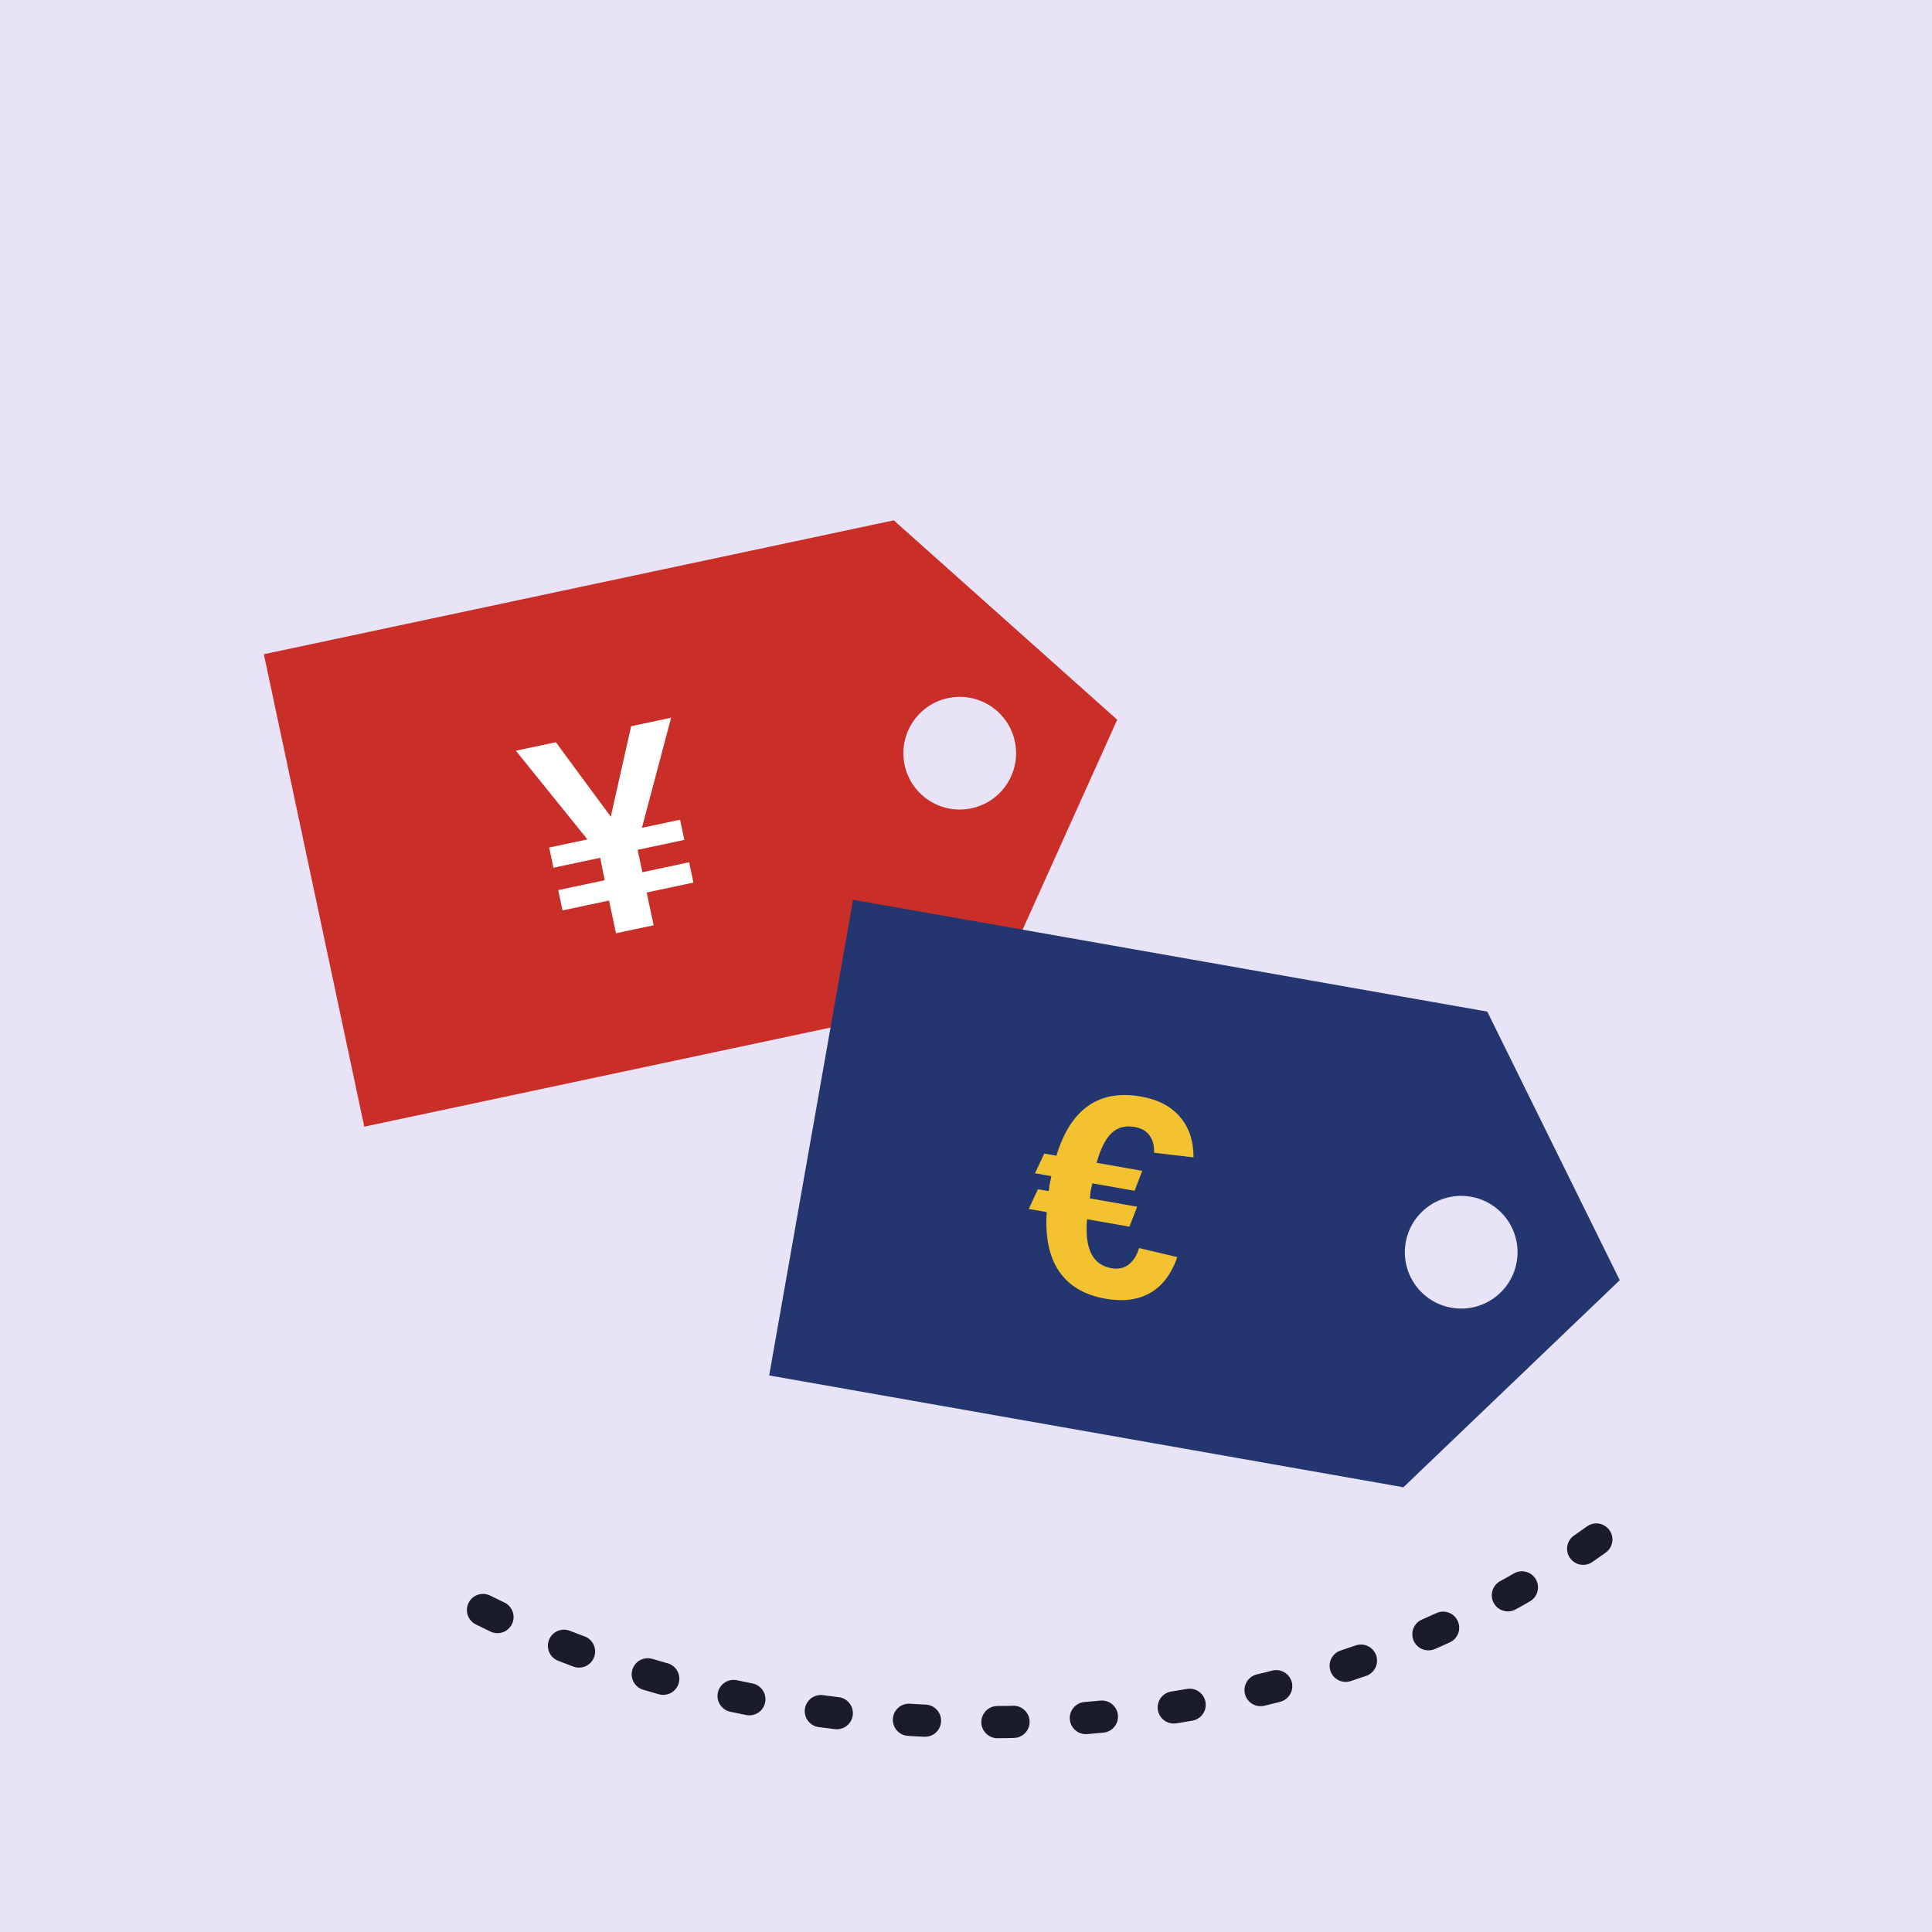
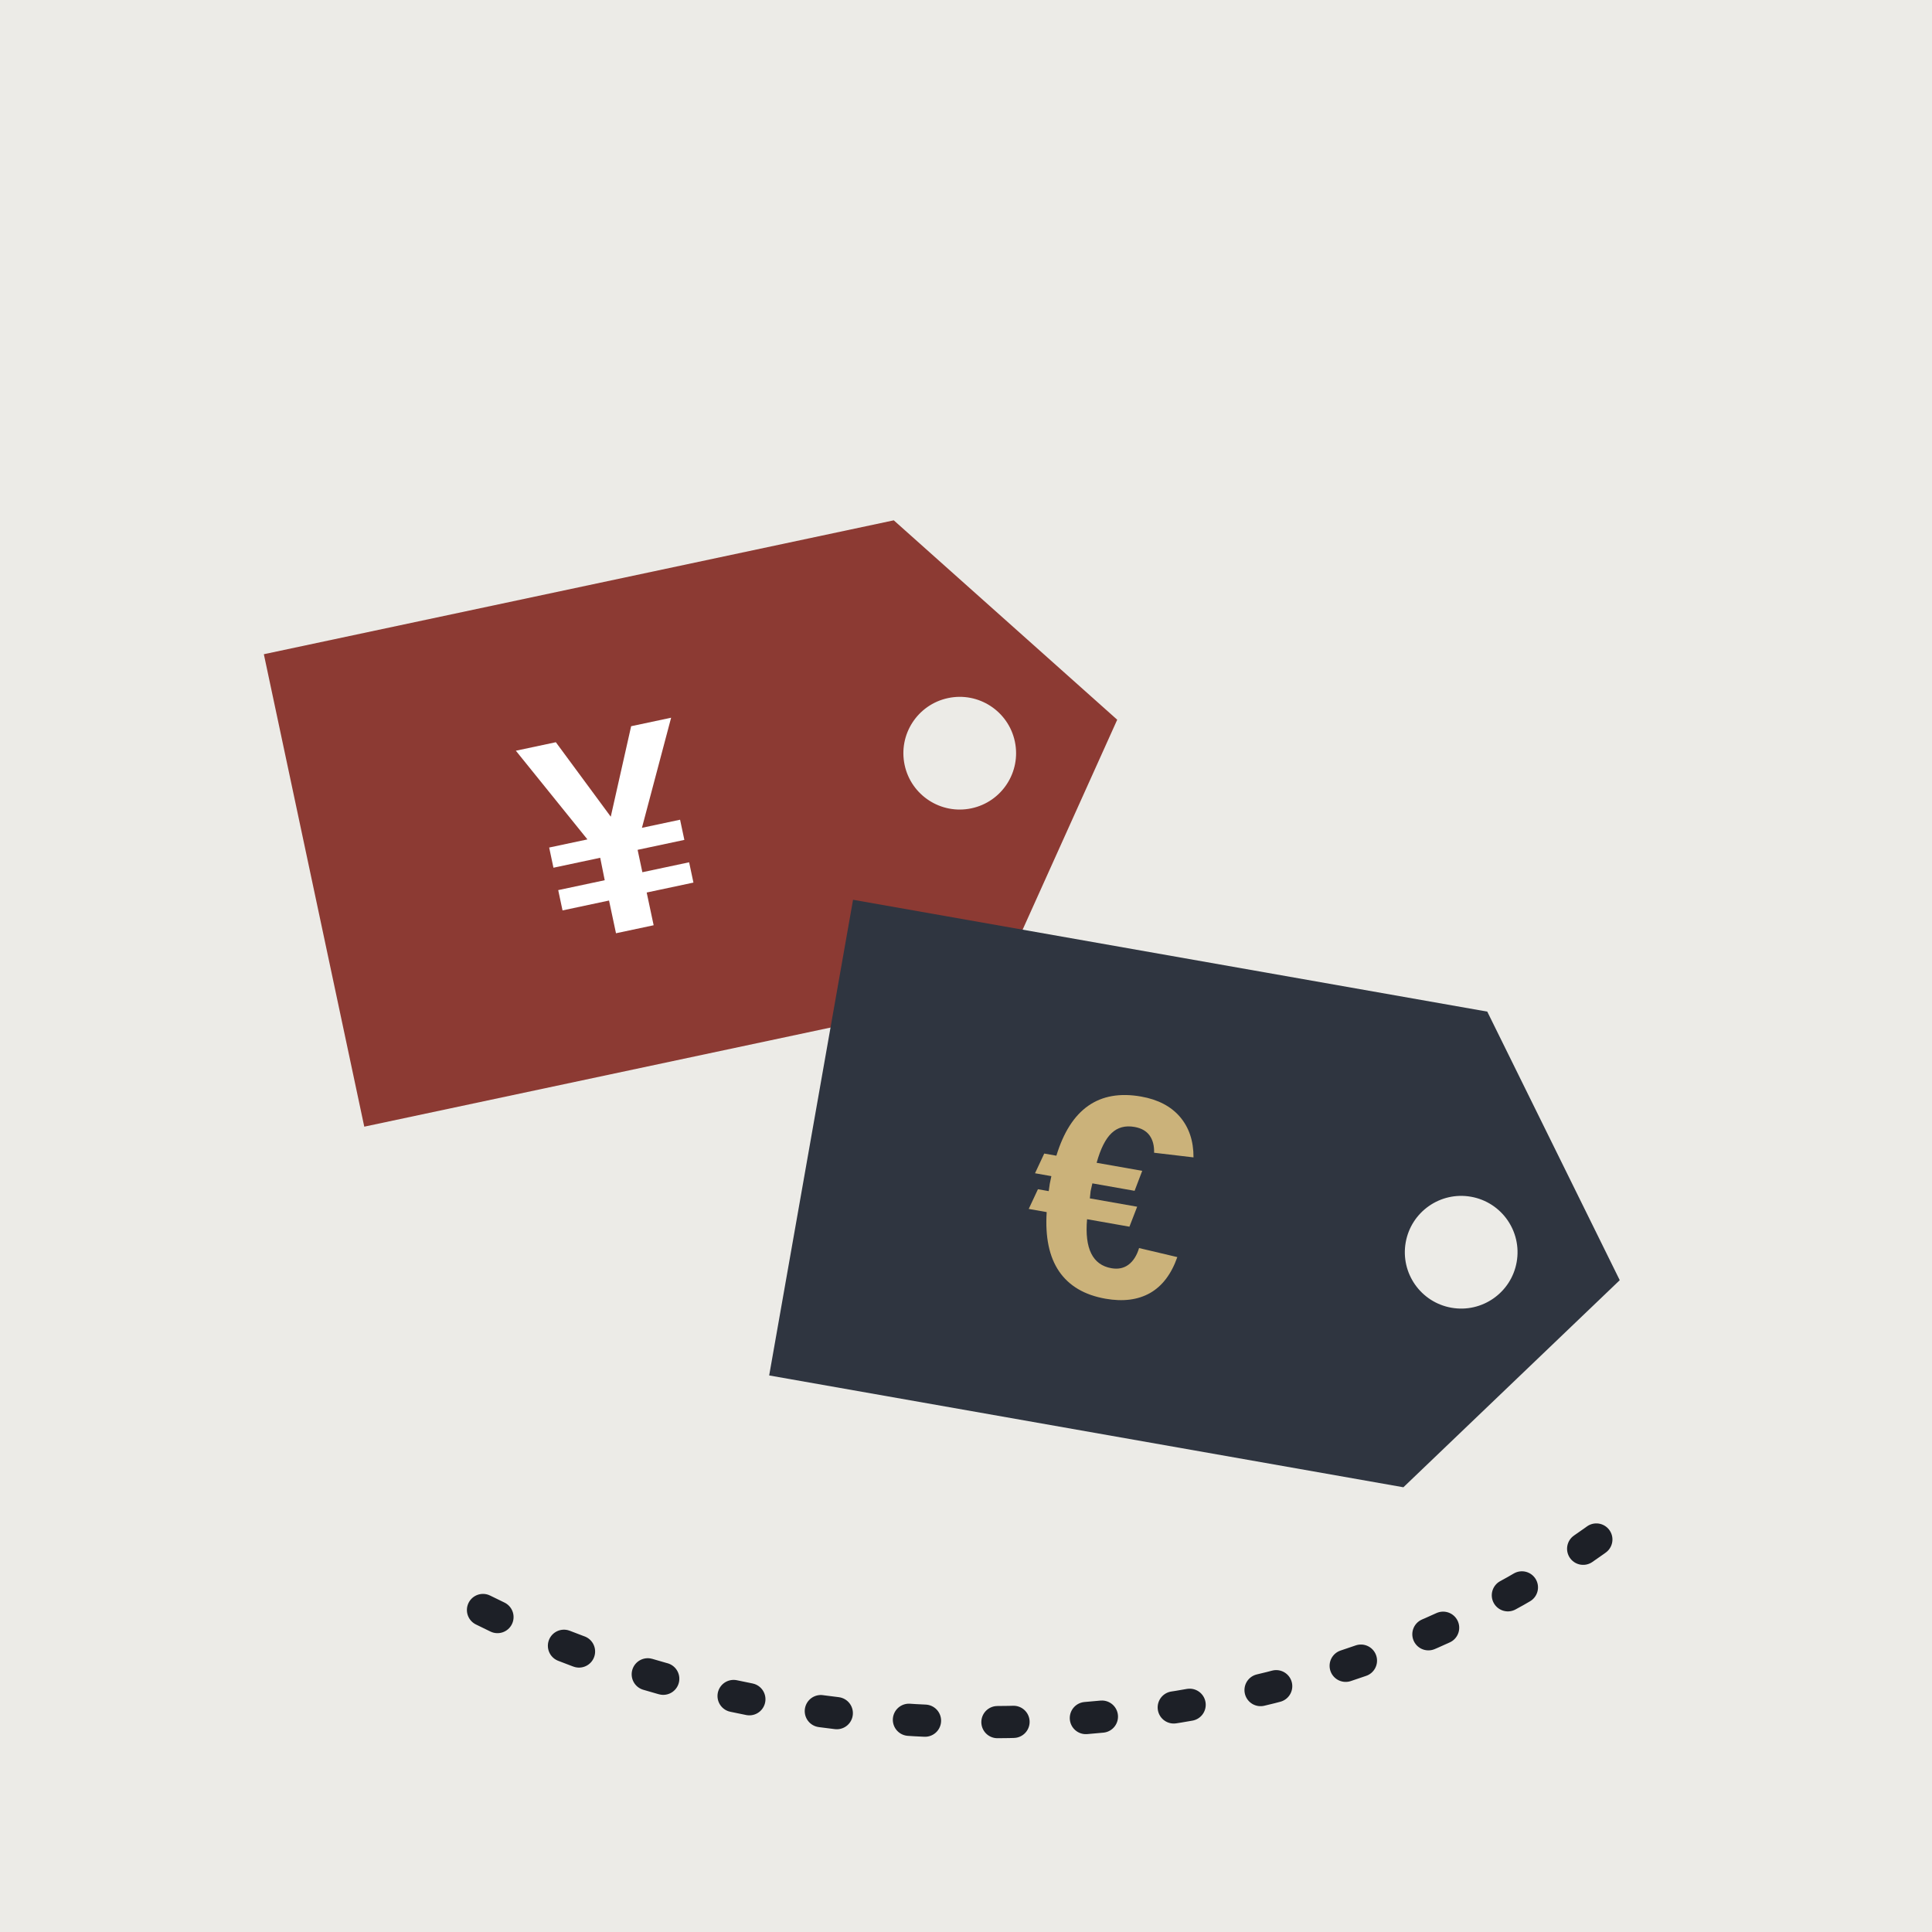
<svg xmlns="http://www.w3.org/2000/svg" viewBox="0 0 240 240">
-   <rect width="240" height="240" fill="#e8e3f6" />
+   <rect width="240" height="240" fill="#ecebe7" />
  <g transform="rotate(-12 90 110)">
-     <path d="M40 70h80l22 30-22 30H40z" fill="#c92f28" />
-     <circle cx="122" cy="100" r="7" fill="#e8e3f6" />
+     <path d="M40 70h80l22 30-22 30H40z" fill="#8c3a33" />
+     <circle cx="122" cy="100" r="7" fill="#ecebe7" />
    <text x="78" y="113" font-family="Arial, Helvetica, sans-serif" font-weight="700" font-size="36" text-anchor="middle" fill="#fff">¥</text>
  </g>
  <g transform="rotate(10 150 150)">
-     <path d="M100 120h80l22 30-22 30h-80z" fill="#23366f" />
-     <circle cx="182" cy="150" r="7" fill="#e8e3f6" />
-     <text x="138" y="163" font-family="Arial, Helvetica, sans-serif" font-weight="700" font-size="36" text-anchor="middle" fill="#f2c230">€</text>
+     <path d="M100 120h80l22 30-22 30h-80z" fill="#2f3540" />
+     <circle cx="182" cy="150" r="7" fill="#ecebe7" />
+     <text x="138" y="163" font-family="Arial, Helvetica, sans-serif" font-weight="700" font-size="36" text-anchor="middle" fill="#cbb27a">€</text>
  </g>
-   <path d="M60 200c40 20 100 20 140-10" stroke="#1a1d29" stroke-width="4" fill="none" stroke-linecap="round" stroke-dasharray="2 9" />
+   <path d="M60 200c40 20 100 20 140-10" stroke="#1d2027" stroke-width="4" fill="none" stroke-linecap="round" stroke-dasharray="2 9" />
</svg>
